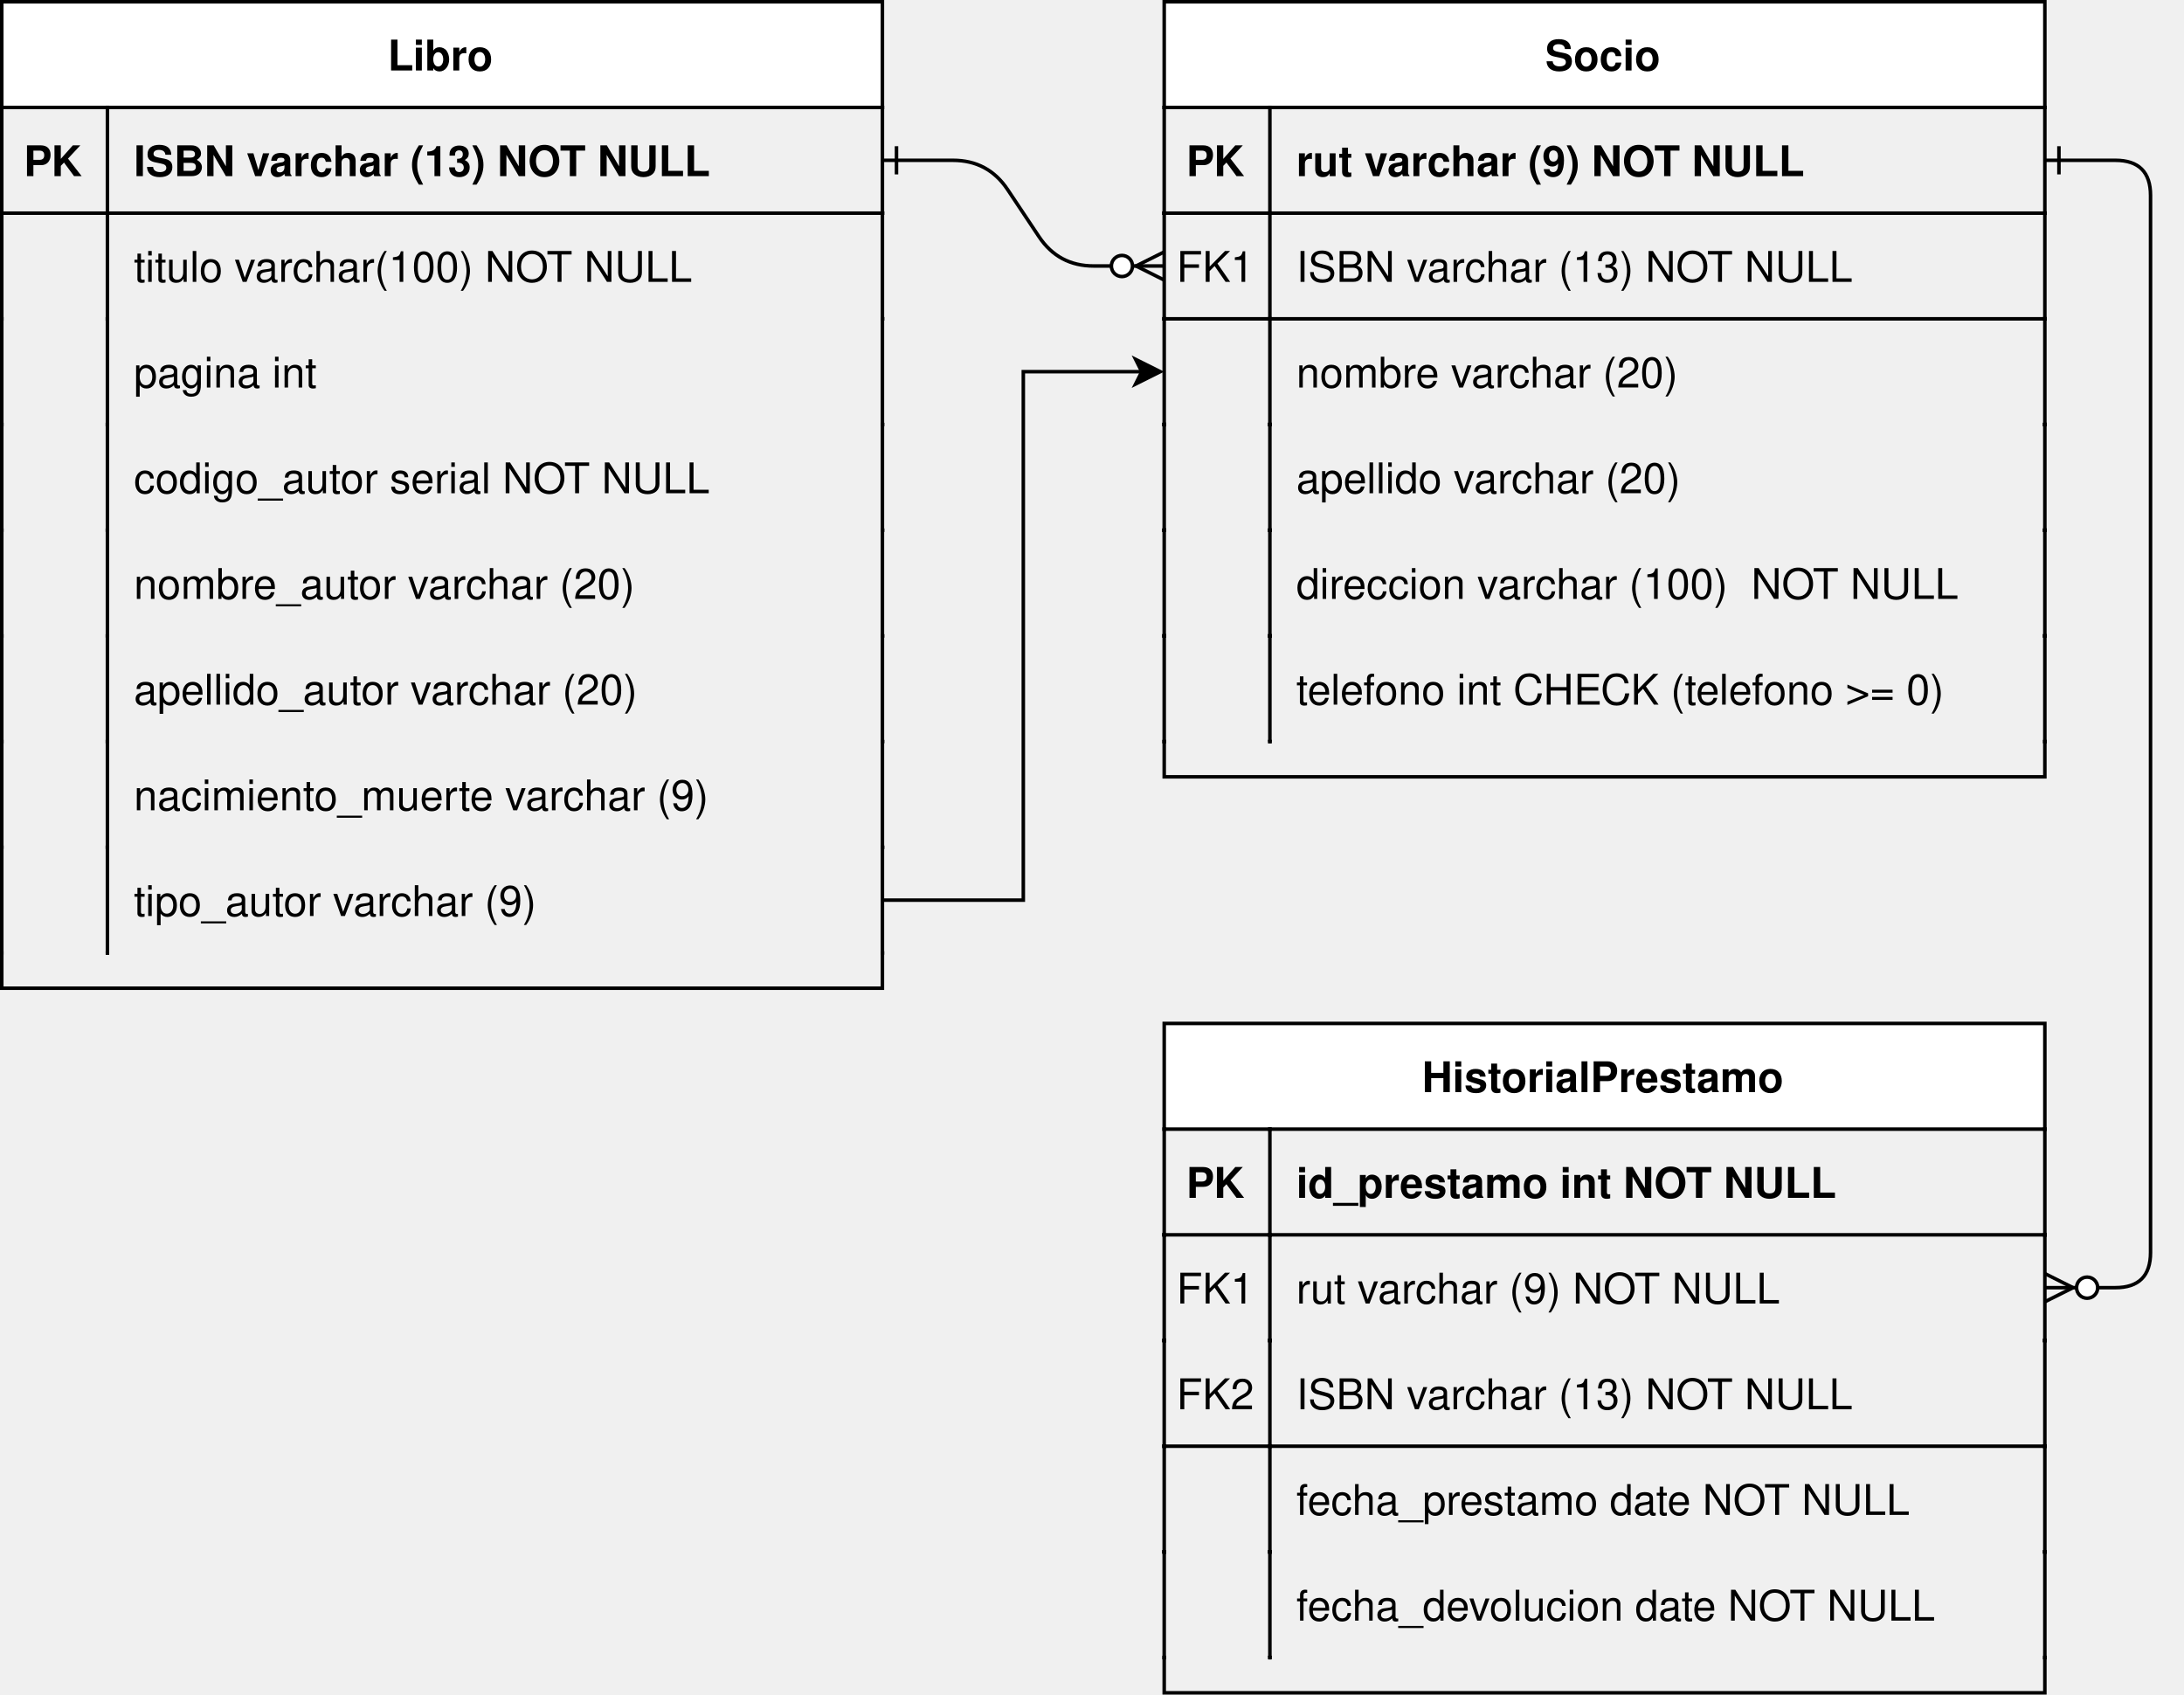
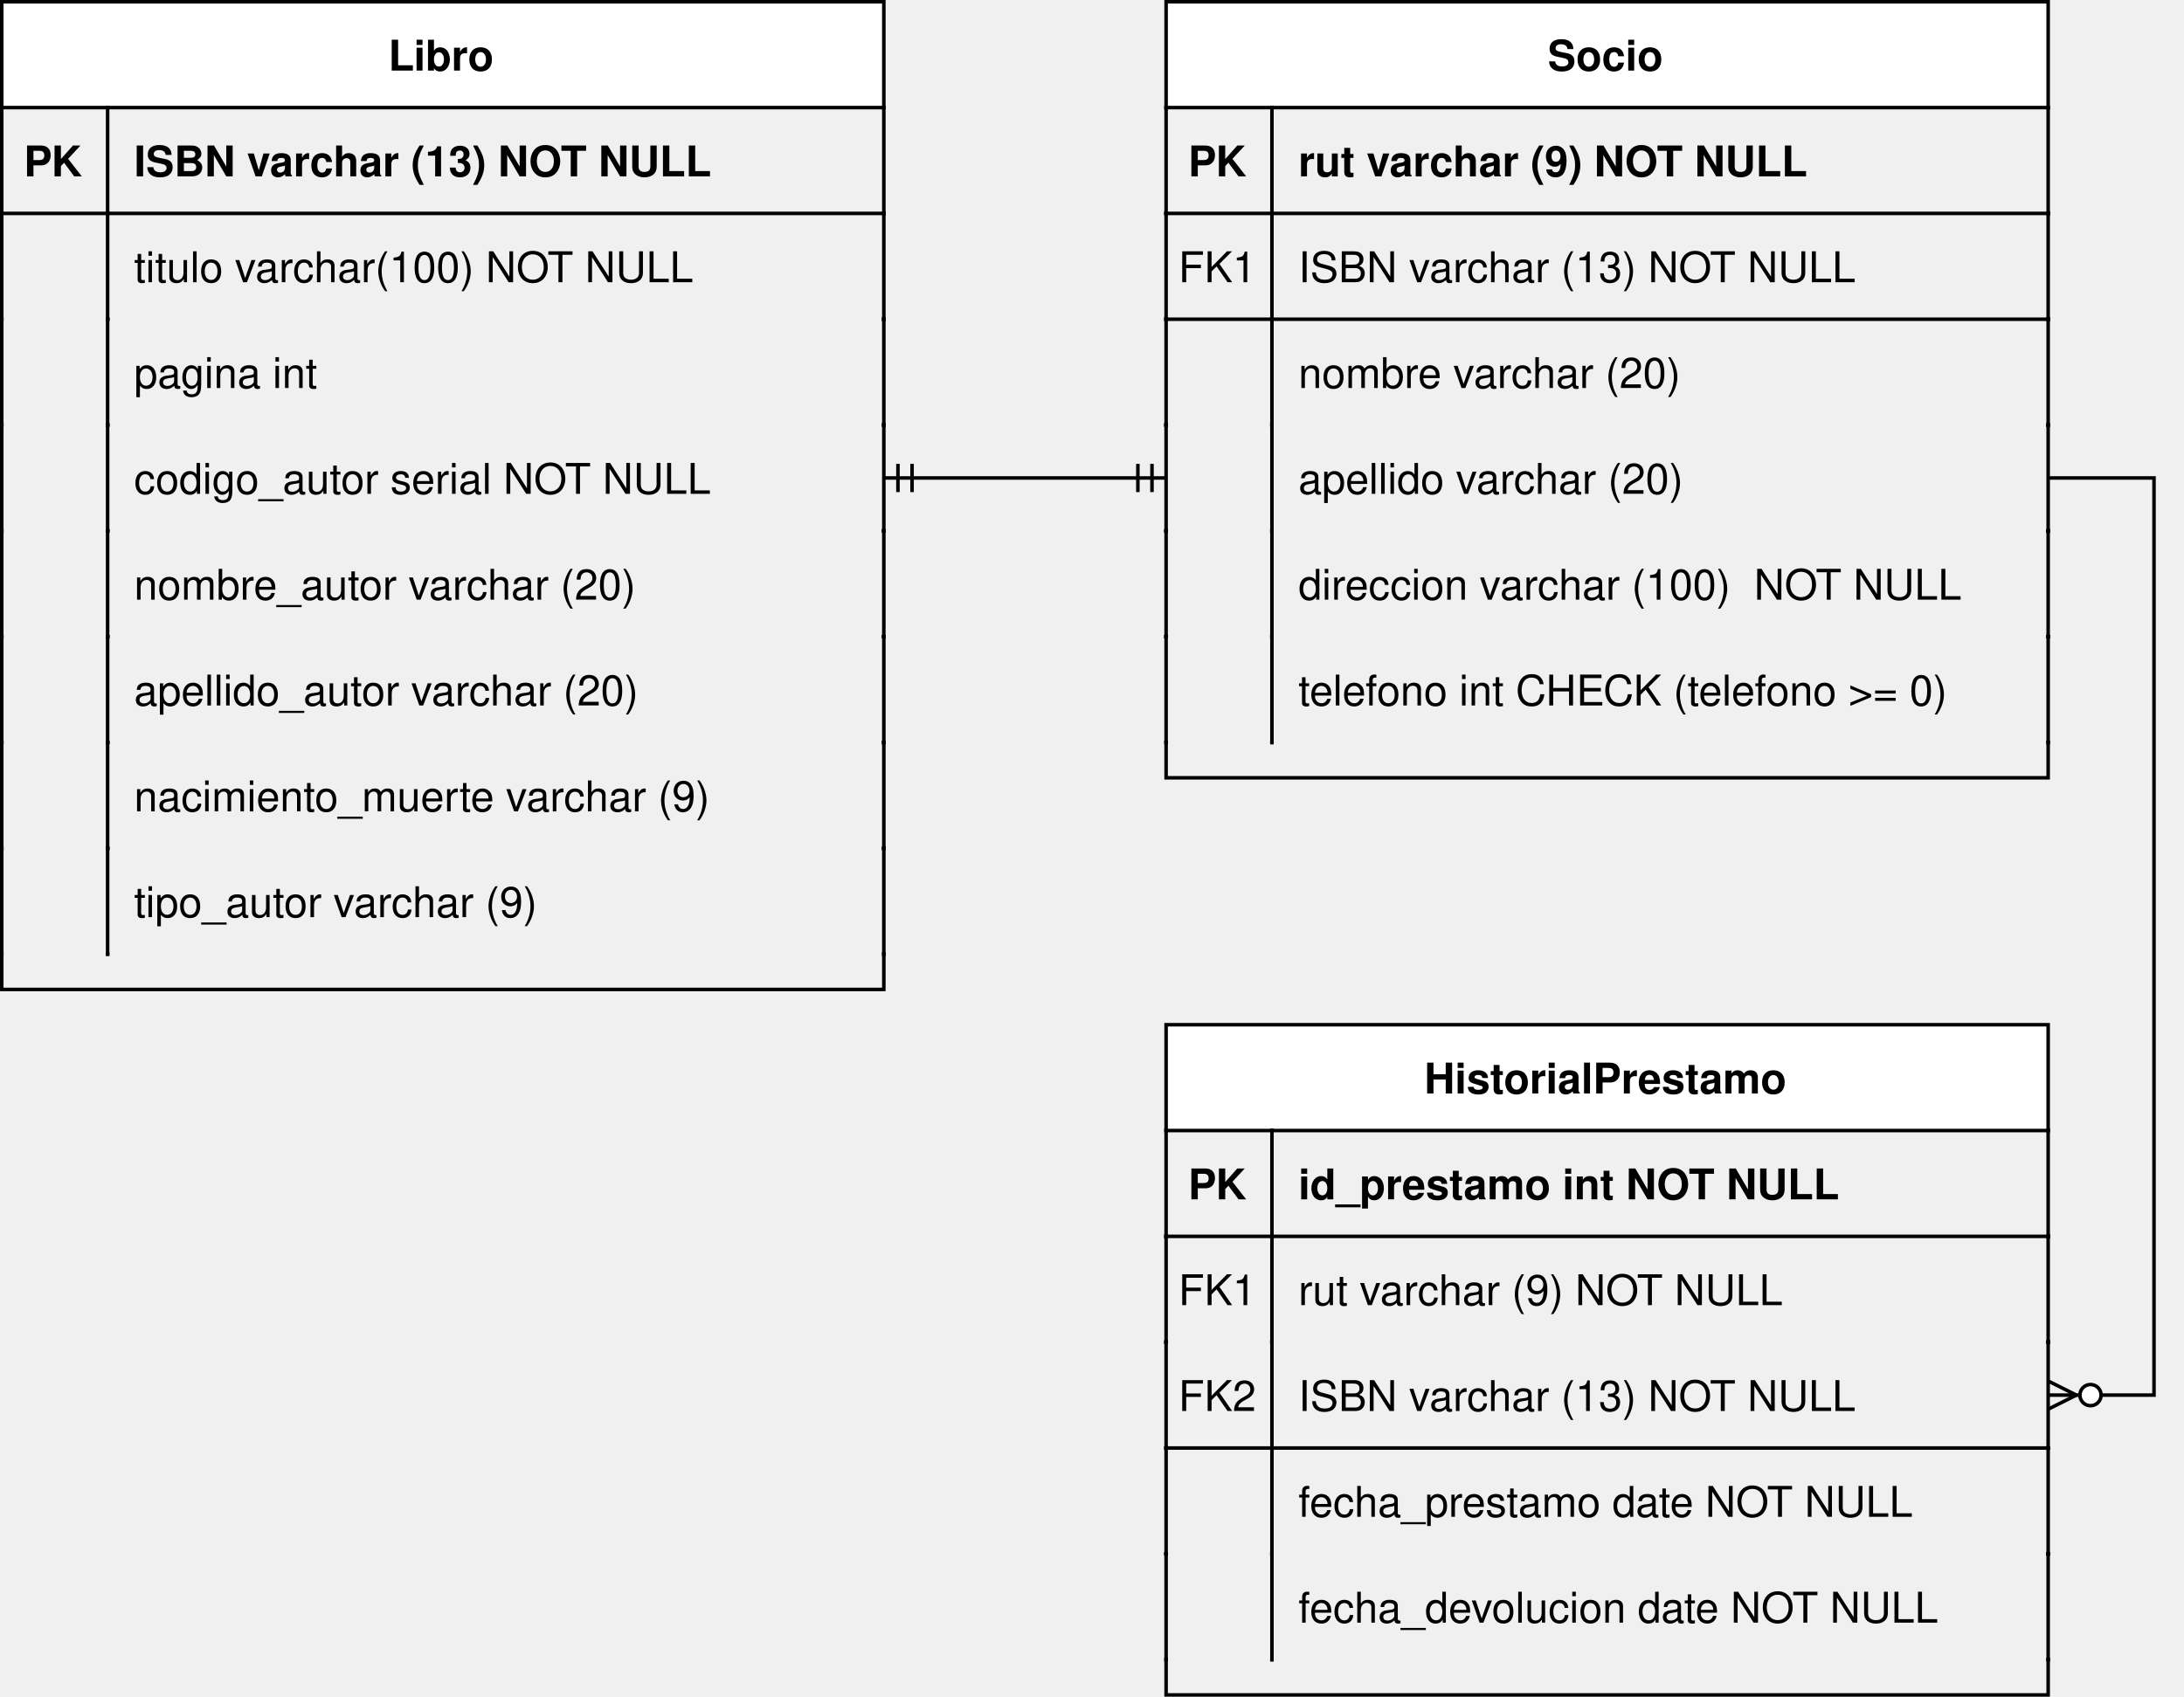
- <svg xmlns="http://www.w3.org/2000/svg" version="1.1" width="620px" height="481px" viewBox="-0.5 -0.5 620 481" content="&lt;mxfile host=&quot;app.diagrams.net&quot; modified=&quot;2022-03-11T21:28:09.223Z&quot; agent=&quot;5.0 (Windows NT 10.0; Win64; x64) AppleWebKit/537.36 (KHTML, like Gecko) Chrome/99.0.484.51 Safari/537.36&quot; etag=&quot;aDs7qzjFgmsiJxyFEQil&quot; version=&quot;17.1.1&quot; type=&quot;github&quot;&gt;&lt;diagram id=&quot;R2lEEEUBdFMjLlhIrx00&quot; name=&quot;Page-1&quot;&gt;7V3vc6I4GP5rmLn7sDv88Ef9uLp126vd67Tdvfu2EyVibpG4IbZ1//pLICgQVFBUSphxWgkxkPd58iR580I0azB/+0LAYnaPbehqpm6/adZnzTQNy9TZP56yClNa3U6Y4BBki0ybhCf0G4pE8TtniWzoJzJSjF2KFsnECfY8OKGJNEAIfk1mm2I3edUFcKCU8DQBrpz6D7LpLEy9auub9BuInFl0ZUMXZ+YgyiwS/Bmw8WsiCb7RIfaouMUHSObAgx5lZ+4B+QmJ1r6eUcpr+kkzh+wz5bk/Ohg7LgQL5H+c4DlLnvgsy3AK5sjlZo4V1BcFsctZ15o1IBjT8Nv8bQBdjlUEQ3hPwy1n13YgvNwcPxh8eFmNfurUu3m1vtP7e+ehO/4gSnkB7lLYV9iGriKDQ5vZXxyySyG6eoQuoAh715szfejZnzi6LNP1429I8DO+Bx6rfN+ngNDNOeyJ7EPEbs/6bERZxLHOjuWqifv08ZJM4I76mC1BSUAcSHdkFKTnlYtdQVjuC8RzSMmKZXjdcGzNpFmcX1EiCYzykmQpEExy1gWur/GAUUAs0TCtlihHNMtuRMmoiLDq4ldxmFMFtVIFddIFhaaRCmJfYhXfJAUsKsIos2aUsnIyyuhWjFItPckE4+pQSnWSBZl6+6yUkhn1hCcIS7Rigr7gXykYBwQKOCB6MIuTgPVJFCCPyW9Ikgl2XbDwUZA9TJkh1x6BFV7SqKDoqD9Fb9B+DDswnpfRb8QK8wXDeFcQkZqfBi5yPPZ9whjHr9gn0Gf3MgI+FTm2cvIFEgrfdpIogqadwjhq7TGSme0MkplpWYjzKQFgUbSs/e0/AopVnSLgPrJxAvCcALMkJNyuNsGL56jx8YQF5xkk1y8w7KkD47OWPsAu5sh6oR4E2YLKtfvsw6o70D+2tTa7gQE7NjbH7MOzEzrAnk8JQAEckAH1CjlYfYoX4jounEa3QYQx+fcxppR1/Ntg3cnq/VgLbK2c0FqnQrYlIftwVwRbzOo6dQPRniHbhl7YJPkwEWzwzoAy0/5rm6fBSDfEnHhYufGIAWAVtL8obGOVwqUBl3HfAxT28dKz/VPobVvCmSxpkEAmM8DGrvofvT/Z369/P/O/30YjbT2mrhIRIgUO8/b9BZggzxmFv+ykmNI+BVPetK0t1yyVObmKOwN1OiqLf/Y4sxzx71xa/LsSssM7owi4Z2r0OQHo5Aag7mp/JQF7+9T/mpR7w0rrfeVw3yv2pRNDOXHvNeJ+GnHvXVrcI+fugdBWS9p7uc1fd2k3ZPeuh+djApPqbup/agNT+/Qux/Clk6LOsv799va53f91+/r7X+dp/m38lzX+9SFq66rrusSNvFK/Vddze+PKEPZsbI/zxp1V2PfYfwd3a63s2fWWfXEMRNdFNq6dtpfJC/XEXXbmNeJejri3Ly7ux3nbqi/ubUXFXfa12YjAyQRhL+WX0TfyXgv3TJk0UU/rZVdeo/XlaP3VxbX+OOdb9bX+Sk2tjy4Zw5VCZmrs8YF8GIYzuLke3HG5j53RzI7D20fwE94LVI8Mp5T8LWyps+Rne/jk+f0N8ikmDPIHwiQUzJs4KU2Ok2oZOQXd6JWg6NnQyVN4hXrrAoE5Rv54i6pEShnyrLtOoVJr6jZLLIY8B0f2j8VaekUXrmqoVAGmqNd3y9N8hTqAAgu6xTuAi0dLGfJU/F2HS6252ii+Ic/E94fHVg73QoKvl88S5dQ+uo1G7UtX+4uHT5lynM3wrrr+uf3OUD03BHVX+6iVNuGxhalRZ4nP9uXKXFFS4g9ZfwlVv8KRVFbNI6lC8tZa4LPrLbthp5AJe9yHY7M7qInAl0kN9QS+CaY6mcBfPJrKqnk0laVoNJUlu1lDgbfhC3aXIqhKdYlXMIYqe34jD/NGaEyaRfT4ILzwy0bSb54pz/PSLKLnnLe/v0X0jND1Oi2im80i+toU8tArj5NNpYX0Amypc5+dHQ2och9w3KzM3D0rO+c6eva49ChoKz8nU9TnJg/aKKJLN/boYvhki7rzscbjFtqhcbidStrPuWieCW3N3W2KettkZ9sCOMgDmoiErRzCJxRxBX1qmXZoHks8lYhfflm85o8lKvpUYsb7wCbYRg7+AZYUc3eMD/kjZgqP0BV8AjGbKjm2kGjU/TB1v/iaeJ7NHC7fyg9vxEb9He7Z9Zb9auGLAdf6nnqFVPVAP6G0b2OFetqu9OrqabX94m8UyXhGuYLN/IhW3FJU22XHWvRqwEbdd/BCPXVvnj8+lbqbeV8vcjp1P87pVn117yqq7rLDzWPaOEfMXPjHfMlNmRT4nmr6voUZddb3bI1q9L2ImBeJjTRbZ9T37Ht+R/q+H4Dm7RJrU8j6TtEic+T+noW9TErUWdize7j9TT++wy6T0xl2sAfc+O66hN8etAVsmzwjHODNA5n/g5SuxCMNnH8saUbn0Q674TVTu90euGuzAHvvHru9bAbk3ij3uFewyotist03exaL5hOzWNLkee23UwOz+pwo7djtg1OvTFzPaYpuH9zV9xRU3vbB2TGkedpLfXFrpxXqUNykgg7GjR1u9r0PsxOwmN1jG/Ic/wM=&lt;/diagram&gt;&lt;/mxfile&gt;" resource="https://app.diagrams.net/?libs=general;er#HFranSantander%2F-Biblioteca%2Fmain%2FModelo%20fisico.drawio.svg">
+ <svg xmlns="http://www.w3.org/2000/svg" version="1.1" width="619px" height="481px" viewBox="-0.5 -0.5 619 481" content="&lt;mxfile host=&quot;app.diagrams.net&quot; modified=&quot;2022-03-11T22:32:56.929Z&quot; agent=&quot;5.0 (Windows NT 10.0; Win64; x64) AppleWebKit/537.36 (KHTML, like Gecko) Chrome/99.0.484.51 Safari/537.36&quot; etag=&quot;hW5_HpgCwJg3Bo9tIjgl&quot; version=&quot;17.1.1&quot; type=&quot;github&quot; pages=&quot;2&quot;&gt;&lt;diagram id=&quot;R2lEEEUBdFMjLlhIrx00&quot; name=&quot;Page-1&quot;&gt;7V1bc5s4GP01zGwfmuFiO/Zj7cRNNk43k6Td7r5kZCNjbQG5snzLr18JhG/CNsQQE8SMxwNCCPSdoyP06RNoVsdbfCVgPLrHNnQ1U7cXmnWlmWazobN/nrAME2qXjTDBIcgOk4x1whN6hSJRnOdMkQ0nWxkpxi5F4+3EAfZ9OKBbaYAQPN/ONsTu9lXHwIFSwtMAuHLq38imI1Gtur5Ov4HIGUVXNnRxxANRZpEwGQEbz7eS4IJ2sU/FLT5A4gEf+pQduQfkFyRa/XpEKa/pF83sst+Q575wMHZcCMZocjHAHkseTFiW7hB4yOVm3iioLQpil7OuNatDMKbhlrfoQJdDFcEQ3lN3z9GVHQgvN8EJnc+zZe+XTv2bufWD3t87D5f9z2ZYygy4U2HfJzxAWBiILiOrM1uN+SYFfZ7UnlBAqCCHpbMEBjcFyGc1s66MYN91wXiCguxhygi5dg8s8ZRGBUV77SFaQPsx5AbPy2jSY4XxXV44t/KTuBl+GLjI8dn2gFWdX7FN4ITdSw9MqMghG0fYawYJhYuNJGGsrxB7kJIlyyKO1iJKiYZiRCSZr2lnRnlGG5RbsQkIHjmrstfwsA2BUAq0LAmtvUCxqlME3EfWBIHvBJhtQ8LtahM8fgbEgVQkjDHiFr2ewbARBMZHrtvBLubI+tiHUbagcvU2+7HqdvSLulZnN9Bh+8Z6n/14dkI72J9QwhjCLwUZUHPIwWpTPBbXceEwug0ijMm3+5hS1qb2wXqQ1cexFthaCaG18kK2JiH7cJcGW8zqOnQDNRsh24Z+2CS5AoM13jFQxtp/ZfNdMHYbYkI8rMR4bABgpbS/KGxtldSlAZdx3wcUtvHUtycSqKv7fDvOdQlnMqVBAhmMAOsW9D9an9j/t7+e+f/3Xk9bdVdFIkKkwGHe9mQMBsh3euGZjR2m1PNgymJ/yzUzZU6i4t6BOg2VxV/PUfwb5xb/SwnZ7p1RwEafEIBGYgDKrvZNCdjbp/a3bbk3rF29LxzuR8U+c2IoJ+6tStzzEffWucU98pu8EdpiSXsrsfnLLu2GIcHqY69P4La6m/onrWNqXz7kM3zmpCizrP+4vX2ut3/fzl9/Ok/e9/6fVv/356itq67rEjeSSv1eXU/sjctC2OOxPc0b967CfsT+B7hbamWPr7fsi2Mgui6ycem0PUteqCfusjOvEvdsxL1+dnE/zdtWfHGvKyrusq/NRgQOBgj7O34ZfS3vpXDPZEkT9bReduVVWp+N1jfPrvWnOd+Kr/VNNbU+uuQGrhQyU2OfP8ijIKync3PdueNyv3FEMxsObx/BKbwXKB4Z8pT8PWwps+THe/jk8f0NmlBMGOQPhEko8Ko4KU2Ok6oZCQXdaGWg6PHQyUN4hXrrFIE5RvJ4i6JEShnyqLtMoVIr6lZTLIY8Bkf2y3glvaILVzVUKgVT1Ou75WG+Qh1Aignd9B3A2aOlDHko/qHDpVZcrRTfkEfix8NjC4d7KsHXs2eJcmof3Ual9pmr/dnDp0w5zqZ7V1z/3HFnqJ4YgrKrfdRKq/DY1NQos8TH+3Jlrigp8W+ZfwlVv8CRVFbJI6lC8pZa4OPrLbthh5AJ+6YPx2Z3UBKBz5Ia6gl8FUyVm8CfPZrKKnk0laVoNJUlu1lDgbfhDLtTEVSlusQrGEMVP76RH/N6qE+qSfTNh/DULxtpZiDa8XBVk+gJx+0fbxI9JnS9TJPoZjWJvjKF/OiVxMmm0kR6CraUuc+OjwZUuQ84bVRmHh6Vvec8evxz6UnQFn5MpqjPTX5oo4hO3Y2li+HKFnXHY5XHLbRD5XDLS9rfc9I8FtqSu9sU9bbJzrYxcJAPNBEJWziEcxRxBX1qsXaoliXmJeLnnxYv+bJERVclxrwPbIBt5OAXMKWYu2MmkC8xU/gJXcEViPFUkWMfK3XPSN3PPidunOZaK7y8G+V3uMfXW/arhS8GXOn7ziukigd6jtK+jxXqabvSs6v5avvZ3ygSs0a5gM38hFZcU1TbZcda9GrASt0P8EI9da/WH+el7mbS14vkp+6nOd2Kr+6Xiqq77HDzmTZ6iJkLv3hTbsptgW+ppu97mFFmfY/XqErf04h5mthIs3b24MgPpO/HAajeLrEyhazvFI1jn9w/srBnSYkyC3t8cJA8OyMxAfr2F/4h2zWOI+qxq4jFBOzWoL3VSKEtfdJ2Z6nAwcYYJ35RGoEuoGi2XfwB8z/g8KVZe97dt3q4joqY4CkZQHHW2txSQZf6kYJo0LlJBWW2EinBVEmJcavvNpW34iYVlB1uL3evjSu9Pfu31Zn/973ZQIuum2iKi8MQhXUz8yO6fAysh/3r9ZEw+DtcI2SY29huAH/9+AoJfsb3wF+GR7rIjecAXCD6MyqBbf/D0y/qYu9qsZHtapmSN6x+AUCHlEgYgkZPhXvlXD/KxNU3sLdev6lnxMUdCtV2P3+cmIu7pN4tKG8umu/NRQ/49l+BEgVL3OIOnM5Jdptk+XNzZ+Msvrs+LdjLgctNmcpv/eTMx6ByfacgKzMqs931J+PD7ASMR/fYhjzH/w==&lt;/diagram&gt;&lt;diagram id=&quot;EcGid6hLIUWH2yRnx0_d&quot; name=&quot;Página-2&quot;&gt;lZFdC4IwFIZ/zS6DdGF1bZZBEWQhdTfcmovpkbnQ+vUp02x4Uzfj7Nl7Pt4zhP2s3ihSpHugTCJ3SmuEV8h1F960OVvwNGA29wzgSlCDnAFE4sU62OXxh6CstIQaQGpR2DCBPGeJthhRCipbdgNpdy0IZyMQJUSOaSyoTjtb7nzgIRM87Ts73tK8ZKQXd07KlFCovhAOEPYVgDZRVvtMtrvr98Ir5+IdFmWwvR7D8+6enWg8McXW/6R8LCiW619LN8EwWnOx/hcHbw==&lt;/diagram&gt;&lt;/mxfile&gt;" resource="https://app.diagrams.net/?libs=general;er#HFranSantander%2F-Biblioteca%2Fmain%2FModelo%20fisico.drawio.svg">
  <defs>
    <clipPath id="mx-clip-330-30-30-30-0">
      <rect x="330" y="30" width="30" height="30" />
    </clipPath>
    <clipPath id="mx-clip-366-30-214-30-0">
      <rect x="366" y="30" width="214" height="30" />
    </clipPath>
    <clipPath id="mx-clip-330-60-30-30-0">
      <rect x="330" y="60" width="30" height="30" />
    </clipPath>
    <clipPath id="mx-clip-366-60-214-30-0">
      <rect x="366" y="60" width="214" height="30" />
    </clipPath>
    <clipPath id="mx-clip-366-90-214-30-0">
      <rect x="366" y="90" width="214" height="30" />
    </clipPath>
    <clipPath id="mx-clip-366-120-214-30-0">
      <rect x="366" y="120" width="214" height="30" />
    </clipPath>
    <clipPath id="mx-clip-366-150-214-30-0">
      <rect x="366" y="150" width="214" height="30" />
    </clipPath>
    <clipPath id="mx-clip-366-180-214-30-0">
      <rect x="366" y="180" width="214" height="30" />
    </clipPath>
    <clipPath id="mx-clip-330-320-30-30-0">
      <rect x="330" y="320" width="30" height="30" />
    </clipPath>
    <clipPath id="mx-clip-366-320-214-30-0">
      <rect x="366" y="320" width="214" height="30" />
    </clipPath>
    <clipPath id="mx-clip-330-350-30-30-0">
      <rect x="330" y="350" width="30" height="30" />
    </clipPath>
    <clipPath id="mx-clip-366-350-214-30-0">
      <rect x="366" y="350" width="214" height="30" />
    </clipPath>
    <clipPath id="mx-clip-330-380-30-30-0">
      <rect x="330" y="380" width="30" height="30" />
    </clipPath>
    <clipPath id="mx-clip-366-380-214-30-0">
      <rect x="366" y="380" width="214" height="30" />
    </clipPath>
    <clipPath id="mx-clip-366-410-214-30-0">
      <rect x="366" y="410" width="214" height="30" />
    </clipPath>
    <clipPath id="mx-clip-366-440-214-30-0">
      <rect x="366" y="440" width="214" height="30" />
    </clipPath>
    <clipPath id="mx-clip-0-30-30-30-0">
      <rect x="0" y="30" width="30" height="30" />
    </clipPath>
    <clipPath id="mx-clip-36-30-214-30-0">
      <rect x="36" y="30" width="214" height="30" />
    </clipPath>
    <clipPath id="mx-clip-36-60-214-30-0">
      <rect x="36" y="60" width="214" height="30" />
    </clipPath>
    <clipPath id="mx-clip-36-90-214-30-0">
      <rect x="36" y="90" width="214" height="30" />
    </clipPath>
    <clipPath id="mx-clip-36-120-214-30-0">
      <rect x="36" y="120" width="214" height="30" />
    </clipPath>
    <clipPath id="mx-clip-36-150-214-30-0">
      <rect x="36" y="150" width="214" height="30" />
    </clipPath>
    <clipPath id="mx-clip-36-180-214-30-0">
      <rect x="36" y="180" width="214" height="30" />
    </clipPath>
    <clipPath id="mx-clip-36-210-214-30-0">
      <rect x="36" y="210" width="214" height="30" />
    </clipPath>
    <clipPath id="mx-clip-36-240-214-30-0">
      <rect x="36" y="240" width="214" height="30" />
    </clipPath>
  </defs>
  <g>
-     <path d="M 250 45 L 270 45 Q 280 45 285.55 53.32 L 294.45 66.68 Q 300 75 310 75 L 330 75" fill="none" stroke="rgb(0, 0, 0)" stroke-miterlimit="10" pointer-events="stroke" />
-     <path d="M 254 41 L 254 49" fill="none" stroke="rgb(0, 0, 0)" stroke-miterlimit="10" pointer-events="all" />
-     <ellipse cx="318" cy="75" rx="3" ry="3" fill="#ffffff" stroke="rgb(0, 0, 0)" pointer-events="all" />
-     <path d="M 330 71 L 322 75 L 330 79" fill="none" stroke="rgb(0, 0, 0)" stroke-miterlimit="10" pointer-events="all" />
-     <path d="M 580 45 L 600 45 Q 610 45 610 55 L 610 355 Q 610 365 600 365 L 580 365" fill="none" stroke="rgb(0, 0, 0)" stroke-miterlimit="10" pointer-events="stroke" />
-     <path d="M 584 41 L 584 49" fill="none" stroke="rgb(0, 0, 0)" stroke-miterlimit="10" pointer-events="all" />
-     <ellipse cx="592" cy="365" rx="3" ry="3" fill="#ffffff" stroke="rgb(0, 0, 0)" pointer-events="all" />
-     <path d="M 580 369 L 588 365 L 580 361" fill="none" stroke="rgb(0, 0, 0)" stroke-miterlimit="10" pointer-events="all" />
    <path d="M 330 30 L 330 0 L 580 0 L 580 30" fill="rgb(255, 255, 255)" stroke="rgb(0, 0, 0)" stroke-miterlimit="10" pointer-events="all" />
    <path d="M 330 30 L 330 220 L 580 220 L 580 30" fill="none" stroke="rgb(0, 0, 0)" stroke-miterlimit="10" pointer-events="none" />
    <path d="M 330 30 L 580 30" fill="none" stroke="rgb(0, 0, 0)" stroke-miterlimit="10" pointer-events="none" />
    <path d="M 360 30 L 360 60 L 360 90 L 360 120 L 360 150 L 360 180 L 360 210" fill="none" stroke="rgb(0, 0, 0)" stroke-miterlimit="10" pointer-events="none" />
    <g fill="rgb(0, 0, 0)" font-family="Helvetica" font-weight="bold" pointer-events="none" text-anchor="middle" font-size="12px">
      <text x="454.5" y="19.5">Socio</text>
    </g>
    <path d="M 330 30 M 580 30 M 580 60 L 330 60" fill="none" stroke="rgb(0, 0, 0)" stroke-linecap="square" stroke-miterlimit="10" pointer-events="none" />
    <path d="M 330 30 M 360 30 M 360 60 M 330 60" fill="none" stroke="rgb(0, 0, 0)" stroke-linecap="square" stroke-miterlimit="10" pointer-events="none" />
    <g fill="rgb(0, 0, 0)" font-family="Helvetica" font-weight="bold" pointer-events="none" clip-path="url(#mx-clip-330-30-30-30-0)" text-anchor="middle" font-size="12px">
      <text x="344.5" y="49.5">PK</text>
    </g>
    <path d="M 360 30 M 580 30 M 580 60 M 360 60" fill="none" stroke="rgb(0, 0, 0)" stroke-linecap="square" stroke-miterlimit="10" pointer-events="none" />
    <g fill="rgb(0, 0, 0)" font-family="Helvetica" font-weight="bold" text-decoration="underline" pointer-events="none" clip-path="url(#mx-clip-366-30-214-30-0)" font-size="12px">
      <text x="367.5" y="49.5">rut varchar (9) NOT NULL </text>
    </g>
    <path d="M 330 60 M 580 60 M 580 90 M 330 90" fill="none" stroke="rgb(0, 0, 0)" stroke-linecap="square" stroke-miterlimit="10" pointer-events="none" />
    <path d="M 330 60 M 360 60 M 360 90 M 330 90" fill="none" stroke="rgb(0, 0, 0)" stroke-linecap="square" stroke-miterlimit="10" pointer-events="none" />
    <g fill="rgb(0, 0, 0)" font-family="Helvetica" pointer-events="none" clip-path="url(#mx-clip-330-60-30-30-0)" text-anchor="middle" font-size="12px">
      <text x="344.5" y="79.5">FK1</text>
    </g>
    <path d="M 360 60 M 580 60 M 580 90 M 360 90" fill="none" stroke="rgb(0, 0, 0)" stroke-linecap="square" stroke-miterlimit="10" pointer-events="none" />
    <g fill="rgb(0, 0, 0)" font-family="Helvetica" pointer-events="none" clip-path="url(#mx-clip-366-60-214-30-0)" font-size="12px">
      <text x="367.5" y="79.5">ISBN varchar (13) NOT NULL</text>
    </g>
    <path d="M 330 90 M 580 90 M 580 120 M 330 120" fill="none" stroke="rgb(0, 0, 0)" stroke-linecap="square" stroke-miterlimit="10" pointer-events="none" />
    <path d="M 330 90 M 360 90 M 360 120 M 330 120" fill="none" stroke="rgb(0, 0, 0)" stroke-linecap="square" stroke-miterlimit="10" pointer-events="none" />
    <path d="M 360 90 M 580 90 M 580 120 M 360 120" fill="none" stroke="rgb(0, 0, 0)" stroke-linecap="square" stroke-miterlimit="10" pointer-events="none" />
    <g fill="rgb(0, 0, 0)" font-family="Helvetica" pointer-events="none" clip-path="url(#mx-clip-366-90-214-30-0)" font-size="12px">
      <text x="367.5" y="109.5">nombre varchar (20) </text>
    </g>
    <path d="M 330 120 M 580 120 M 580 150 M 330 150" fill="none" stroke="rgb(0, 0, 0)" stroke-linecap="square" stroke-miterlimit="10" pointer-events="none" />
    <path d="M 330 120 M 360 120 M 360 150 M 330 150" fill="none" stroke="rgb(0, 0, 0)" stroke-linecap="square" stroke-miterlimit="10" pointer-events="none" />
    <path d="M 360 120 M 580 120 M 580 150 M 360 150" fill="none" stroke="rgb(0, 0, 0)" stroke-linecap="square" stroke-miterlimit="10" pointer-events="none" />
    <g fill="rgb(0, 0, 0)" font-family="Helvetica" pointer-events="none" clip-path="url(#mx-clip-366-120-214-30-0)" font-size="12px">
      <text x="367.5" y="139.5">apellido varchar (20) </text>
    </g>
    <path d="M 330 150 M 580 150 M 580 180 M 330 180" fill="none" stroke="rgb(0, 0, 0)" stroke-linecap="square" stroke-miterlimit="10" pointer-events="none" />
    <path d="M 330 150 M 360 150 M 360 180 M 330 180" fill="none" stroke="rgb(0, 0, 0)" stroke-linecap="square" stroke-miterlimit="10" pointer-events="none" />
    <path d="M 360 150 M 580 150 M 580 180 M 360 180" fill="none" stroke="rgb(0, 0, 0)" stroke-linecap="square" stroke-miterlimit="10" pointer-events="none" />
    <g fill="rgb(0, 0, 0)" font-family="Helvetica" pointer-events="none" clip-path="url(#mx-clip-366-150-214-30-0)" font-size="12px">
      <text x="367.5" y="169.5">direccion varchar (100)  NOT NULL</text>
    </g>
    <path d="M 330 180 M 580 180 M 580 210 M 330 210" fill="none" stroke="rgb(0, 0, 0)" stroke-linecap="square" stroke-miterlimit="10" pointer-events="none" />
    <path d="M 330 180 M 360 180 M 360 210 M 330 210" fill="none" stroke="rgb(0, 0, 0)" stroke-linecap="square" stroke-miterlimit="10" pointer-events="none" />
    <path d="M 360 180 M 580 180 M 580 210 M 360 210" fill="none" stroke="rgb(0, 0, 0)" stroke-linecap="square" stroke-miterlimit="10" pointer-events="none" />
    <g fill="rgb(0, 0, 0)" font-family="Helvetica" pointer-events="none" clip-path="url(#mx-clip-366-180-214-30-0)" font-size="12px">
      <text x="367.5" y="199.5">telefono int CHECK (telefono &gt;= 0)</text>
    </g>
    <path d="M 330 320 L 330 290 L 580 290 L 580 320" fill="rgb(255, 255, 255)" stroke="rgb(0, 0, 0)" stroke-miterlimit="10" pointer-events="none" />
    <path d="M 330 320 L 330 480 L 580 480 L 580 320" fill="none" stroke="rgb(0, 0, 0)" stroke-miterlimit="10" pointer-events="none" />
    <path d="M 330 320 L 580 320" fill="none" stroke="rgb(0, 0, 0)" stroke-miterlimit="10" pointer-events="none" />
    <path d="M 360 320 L 360 350 L 360 380 L 360 410 L 360 440 L 360 470" fill="none" stroke="rgb(0, 0, 0)" stroke-miterlimit="10" pointer-events="none" />
    <g fill="rgb(0, 0, 0)" font-family="Helvetica" font-weight="bold" pointer-events="none" text-anchor="middle" font-size="12px">
      <text x="454.5" y="309.5">HistorialPrestamo</text>
    </g>
    <path d="M 330 320 M 580 320 M 580 350 L 330 350" fill="none" stroke="rgb(0, 0, 0)" stroke-linecap="square" stroke-miterlimit="10" pointer-events="none" />
    <path d="M 330 320 M 360 320 M 360 350 M 330 350" fill="none" stroke="rgb(0, 0, 0)" stroke-linecap="square" stroke-miterlimit="10" pointer-events="none" />
    <g fill="rgb(0, 0, 0)" font-family="Helvetica" font-weight="bold" pointer-events="none" clip-path="url(#mx-clip-330-320-30-30-0)" text-anchor="middle" font-size="12px">
      <text x="344.5" y="339.5">PK</text>
    </g>
    <path d="M 360 320 M 580 320 M 580 350 M 360 350" fill="none" stroke="rgb(0, 0, 0)" stroke-linecap="square" stroke-miterlimit="10" pointer-events="none" />
    <g fill="rgb(0, 0, 0)" font-family="Helvetica" font-weight="bold" text-decoration="underline" pointer-events="none" clip-path="url(#mx-clip-366-320-214-30-0)" font-size="12px">
      <text x="367.5" y="339.5">id_prestamo int NOT NULL </text>
    </g>
    <path d="M 330 350 M 580 350 M 580 380 M 330 380" fill="none" stroke="rgb(0, 0, 0)" stroke-linecap="square" stroke-miterlimit="10" pointer-events="none" />
    <path d="M 330 350 M 360 350 M 360 380 M 330 380" fill="none" stroke="rgb(0, 0, 0)" stroke-linecap="square" stroke-miterlimit="10" pointer-events="none" />
    <g fill="rgb(0, 0, 0)" font-family="Helvetica" pointer-events="none" clip-path="url(#mx-clip-330-350-30-30-0)" text-anchor="middle" font-size="12px">
      <text x="344.5" y="369.5">FK1</text>
    </g>
    <path d="M 360 350 M 580 350 M 580 380 M 360 380" fill="none" stroke="rgb(0, 0, 0)" stroke-linecap="square" stroke-miterlimit="10" pointer-events="none" />
    <g fill="rgb(0, 0, 0)" font-family="Helvetica" pointer-events="none" clip-path="url(#mx-clip-366-350-214-30-0)" font-size="12px">
      <text x="367.5" y="369.5">rut varchar (9) NOT NULL</text>
    </g>
    <path d="M 330 380 M 580 380 M 580 410 M 330 410" fill="none" stroke="rgb(0, 0, 0)" stroke-linecap="square" stroke-miterlimit="10" pointer-events="none" />
    <path d="M 330 380 M 360 380 M 360 410 M 330 410" fill="none" stroke="rgb(0, 0, 0)" stroke-linecap="square" stroke-miterlimit="10" pointer-events="none" />
    <g fill="rgb(0, 0, 0)" font-family="Helvetica" pointer-events="none" clip-path="url(#mx-clip-330-380-30-30-0)" text-anchor="middle" font-size="12px">
      <text x="344.5" y="399.5">FK2</text>
    </g>
    <path d="M 360 380 M 580 380 M 580 410 M 360 410" fill="none" stroke="rgb(0, 0, 0)" stroke-linecap="square" stroke-miterlimit="10" pointer-events="none" />
    <g fill="rgb(0, 0, 0)" font-family="Helvetica" pointer-events="none" clip-path="url(#mx-clip-366-380-214-30-0)" font-size="12px">
      <text x="367.5" y="399.5">ISBN varchar (13) NOT NULL</text>
    </g>
    <path d="M 330 410 M 580 410 M 580 440 M 330 440" fill="none" stroke="rgb(0, 0, 0)" stroke-linecap="square" stroke-miterlimit="10" pointer-events="none" />
    <path d="M 330 410 M 360 410 M 360 440 M 330 440" fill="none" stroke="rgb(0, 0, 0)" stroke-linecap="square" stroke-miterlimit="10" pointer-events="none" />
    <path d="M 360 410 M 580 410 M 580 440 M 360 440" fill="none" stroke="rgb(0, 0, 0)" stroke-linecap="square" stroke-miterlimit="10" pointer-events="none" />
    <g fill="rgb(0, 0, 0)" font-family="Helvetica" pointer-events="none" clip-path="url(#mx-clip-366-410-214-30-0)" font-size="12px">
      <text x="367.5" y="429.5">fecha_prestamo date NOT NULL</text>
    </g>
    <path d="M 330 440 M 580 440 M 580 470 M 330 470" fill="none" stroke="rgb(0, 0, 0)" stroke-linecap="square" stroke-miterlimit="10" pointer-events="none" />
    <path d="M 330 440 M 360 440 M 360 470 M 330 470" fill="none" stroke="rgb(0, 0, 0)" stroke-linecap="square" stroke-miterlimit="10" pointer-events="none" />
    <path d="M 360 440 M 580 440 M 580 470 M 360 470" fill="none" stroke="rgb(0, 0, 0)" stroke-linecap="square" stroke-miterlimit="10" pointer-events="none" />
    <g fill="rgb(0, 0, 0)" font-family="Helvetica" pointer-events="none" clip-path="url(#mx-clip-366-440-214-30-0)" font-size="12px">
      <text x="367.5" y="459.5">fecha_devolucion date NOT NULL</text>
    </g>
    <path d="M 0 30 L 0 0 L 250 0 L 250 30" fill="rgb(255, 255, 255)" stroke="rgb(0, 0, 0)" stroke-miterlimit="10" pointer-events="none" />
    <path d="M 0 30 L 0 280 L 250 280 L 250 30" fill="none" stroke="rgb(0, 0, 0)" stroke-miterlimit="10" pointer-events="none" />
    <path d="M 0 30 L 250 30" fill="none" stroke="rgb(0, 0, 0)" stroke-miterlimit="10" pointer-events="none" />
    <path d="M 30 30 L 30 60 L 30 90 L 30 120 L 30 150 L 30 180 L 30 210 L 30 240 L 30 270" fill="none" stroke="rgb(0, 0, 0)" stroke-miterlimit="10" pointer-events="none" />
    <g fill="rgb(0, 0, 0)" font-family="Helvetica" font-weight="bold" pointer-events="none" text-anchor="middle" font-size="12px">
      <text x="124.5" y="19.5">Libro</text>
    </g>
    <path d="M 0 30 M 250 30 M 250 60 L 0 60" fill="none" stroke="rgb(0, 0, 0)" stroke-linecap="square" stroke-miterlimit="10" pointer-events="none" />
    <path d="M 0 30 M 30 30 M 30 60 M 0 60" fill="none" stroke="rgb(0, 0, 0)" stroke-linecap="square" stroke-miterlimit="10" pointer-events="none" />
    <g fill="rgb(0, 0, 0)" font-family="Helvetica" font-weight="bold" pointer-events="none" clip-path="url(#mx-clip-0-30-30-30-0)" text-anchor="middle" font-size="12px">
      <text x="14.5" y="49.5">PK</text>
    </g>
    <path d="M 30 30 M 250 30 M 250 60 M 30 60" fill="none" stroke="rgb(0, 0, 0)" stroke-linecap="square" stroke-miterlimit="10" pointer-events="none" />
    <g fill="rgb(0, 0, 0)" font-family="Helvetica" font-weight="bold" text-decoration="underline" pointer-events="none" clip-path="url(#mx-clip-36-30-214-30-0)" font-size="12px">
      <text x="37.5" y="49.5">ISBN varchar (13) NOT NULL </text>
    </g>
    <path d="M 0 60 M 250 60 M 250 90 M 0 90" fill="none" stroke="rgb(0, 0, 0)" stroke-linecap="square" stroke-miterlimit="10" pointer-events="none" />
    <path d="M 0 60 M 30 60 M 30 90 M 0 90" fill="none" stroke="rgb(0, 0, 0)" stroke-linecap="square" stroke-miterlimit="10" pointer-events="none" />
    <path d="M 30 60 M 250 60 M 250 90 M 30 90" fill="none" stroke="rgb(0, 0, 0)" stroke-linecap="square" stroke-miterlimit="10" pointer-events="none" />
    <g fill="rgb(0, 0, 0)" font-family="Helvetica" pointer-events="none" clip-path="url(#mx-clip-36-60-214-30-0)" font-size="12px">
      <text x="37.5" y="79.5">titulo varchar(100) NOT NULL</text>
    </g>
    <path d="M 0 90 M 250 90 M 250 120 M 0 120" fill="none" stroke="rgb(0, 0, 0)" stroke-linecap="square" stroke-miterlimit="10" pointer-events="none" />
    <path d="M 0 90 M 30 90 M 30 120 M 0 120" fill="none" stroke="rgb(0, 0, 0)" stroke-linecap="square" stroke-miterlimit="10" pointer-events="none" />
    <path d="M 30 90 M 250 90 M 250 120 M 30 120" fill="none" stroke="rgb(0, 0, 0)" stroke-linecap="square" stroke-miterlimit="10" pointer-events="none" />
    <g fill="rgb(0, 0, 0)" font-family="Helvetica" pointer-events="none" clip-path="url(#mx-clip-36-90-214-30-0)" font-size="12px">
      <text x="37.5" y="109.5">pagina int</text>
    </g>
    <path d="M 0 120 M 250 120 M 250 150 M 0 150" fill="none" stroke="rgb(0, 0, 0)" stroke-linecap="square" stroke-miterlimit="10" pointer-events="none" />
    <path d="M 0 120 M 30 120 M 30 150 M 0 150" fill="none" stroke="rgb(0, 0, 0)" stroke-linecap="square" stroke-miterlimit="10" pointer-events="none" />
    <path d="M 30 120 M 250 120 M 250 150 M 30 150" fill="none" stroke="rgb(0, 0, 0)" stroke-linecap="square" stroke-miterlimit="10" pointer-events="none" />
    <g fill="rgb(0, 0, 0)" font-family="Helvetica" pointer-events="none" clip-path="url(#mx-clip-36-120-214-30-0)" font-size="12px">
      <text x="37.5" y="139.5">codigo_autor serial NOT NULL</text>
    </g>
    <path d="M 0 150 M 250 150 M 250 180 M 0 180" fill="none" stroke="rgb(0, 0, 0)" stroke-linecap="square" stroke-miterlimit="10" pointer-events="none" />
    <path d="M 0 150 M 30 150 M 30 180 M 0 180" fill="none" stroke="rgb(0, 0, 0)" stroke-linecap="square" stroke-miterlimit="10" pointer-events="none" />
    <path d="M 30 150 M 250 150 M 250 180 M 30 180" fill="none" stroke="rgb(0, 0, 0)" stroke-linecap="square" stroke-miterlimit="10" pointer-events="none" />
    <g fill="rgb(0, 0, 0)" font-family="Helvetica" pointer-events="none" clip-path="url(#mx-clip-36-150-214-30-0)" font-size="12px">
      <text x="37.5" y="169.5">nombre_autor varchar (20)</text>
    </g>
    <path d="M 0 180 M 250 180 M 250 210 M 0 210" fill="none" stroke="rgb(0, 0, 0)" stroke-linecap="square" stroke-miterlimit="10" pointer-events="none" />
    <path d="M 0 180 M 30 180 M 30 210 M 0 210" fill="none" stroke="rgb(0, 0, 0)" stroke-linecap="square" stroke-miterlimit="10" pointer-events="none" />
    <path d="M 30 180 M 250 180 M 250 210 M 30 210" fill="none" stroke="rgb(0, 0, 0)" stroke-linecap="square" stroke-miterlimit="10" pointer-events="none" />
    <g fill="rgb(0, 0, 0)" font-family="Helvetica" pointer-events="none" clip-path="url(#mx-clip-36-180-214-30-0)" font-size="12px">
      <text x="37.5" y="199.5">apellido_autor varchar (20)</text>
    </g>
    <path d="M 0 210 M 250 210 M 250 240 M 0 240" fill="none" stroke="rgb(0, 0, 0)" stroke-linecap="square" stroke-miterlimit="10" pointer-events="none" />
    <path d="M 0 210 M 30 210 M 30 240 M 0 240" fill="none" stroke="rgb(0, 0, 0)" stroke-linecap="square" stroke-miterlimit="10" pointer-events="none" />
    <path d="M 30 210 M 250 210 M 250 240 M 30 240" fill="none" stroke="rgb(0, 0, 0)" stroke-linecap="square" stroke-miterlimit="10" pointer-events="none" />
    <g fill="rgb(0, 0, 0)" font-family="Helvetica" pointer-events="none" clip-path="url(#mx-clip-36-210-214-30-0)" font-size="12px">
      <text x="37.5" y="229.5">nacimiento_muerte varchar (9)</text>
    </g>
    <path d="M 0 240 M 250 240 M 250 270 M 0 270" fill="none" stroke="rgb(0, 0, 0)" stroke-linecap="square" stroke-miterlimit="10" pointer-events="none" />
    <path d="M 0 240 M 30 240 M 30 270 M 0 270" fill="none" stroke="rgb(0, 0, 0)" stroke-linecap="square" stroke-miterlimit="10" pointer-events="none" />
    <path d="M 30 240 M 250 240 M 250 270 M 30 270" fill="none" stroke="rgb(0, 0, 0)" stroke-linecap="square" stroke-miterlimit="10" pointer-events="none" />
    <g fill="rgb(0, 0, 0)" font-family="Helvetica" pointer-events="none" clip-path="url(#mx-clip-36-240-214-30-0)" font-size="12px">
      <text x="37.5" y="259.5">tipo_autor varchar (9)</text>
    </g>
-     <path d="M 250 255 L 290 255 L 290 105 L 323.63 105" fill="none" stroke="rgb(0, 0, 0)" stroke-miterlimit="10" pointer-events="none" />
-     <path d="M 328.88 105 L 321.88 108.5 L 323.63 105 L 321.88 101.5 Z" fill="rgb(0, 0, 0)" stroke="rgb(0, 0, 0)" stroke-miterlimit="10" pointer-events="none" />
    <path d="M 330 90 L 580 90" fill="none" stroke="rgb(0, 0, 0)" stroke-miterlimit="10" pointer-events="none" />
    <path d="M 330 410 L 580 410" fill="none" stroke="rgb(0, 0, 0)" stroke-miterlimit="10" pointer-events="none" />
+     <path d="M 580 135 L 610 135 L 610 395 L 580 395" fill="none" stroke="rgb(0, 0, 0)" stroke-miterlimit="10" pointer-events="none" />
+     <ellipse cx="592" cy="395" rx="3" ry="3" fill="#ffffff" stroke="rgb(0, 0, 0)" pointer-events="none" />
+     <path d="M 580 399 L 588 395 L 580 391" fill="none" stroke="rgb(0, 0, 0)" stroke-miterlimit="10" pointer-events="none" />
+     <path d="M 250 135 L 280 135 L 300 135 L 330 135" fill="none" stroke="rgb(0, 0, 0)" stroke-miterlimit="10" pointer-events="none" />
+     <path d="M 254 131 L 254 139 M 258 131 L 258 139" fill="none" stroke="rgb(0, 0, 0)" stroke-miterlimit="10" pointer-events="none" />
+     <path d="M 326 139 L 326 131 M 322 139 L 322 131" fill="none" stroke="rgb(0, 0, 0)" stroke-miterlimit="10" pointer-events="none" />
  </g>
</svg>
